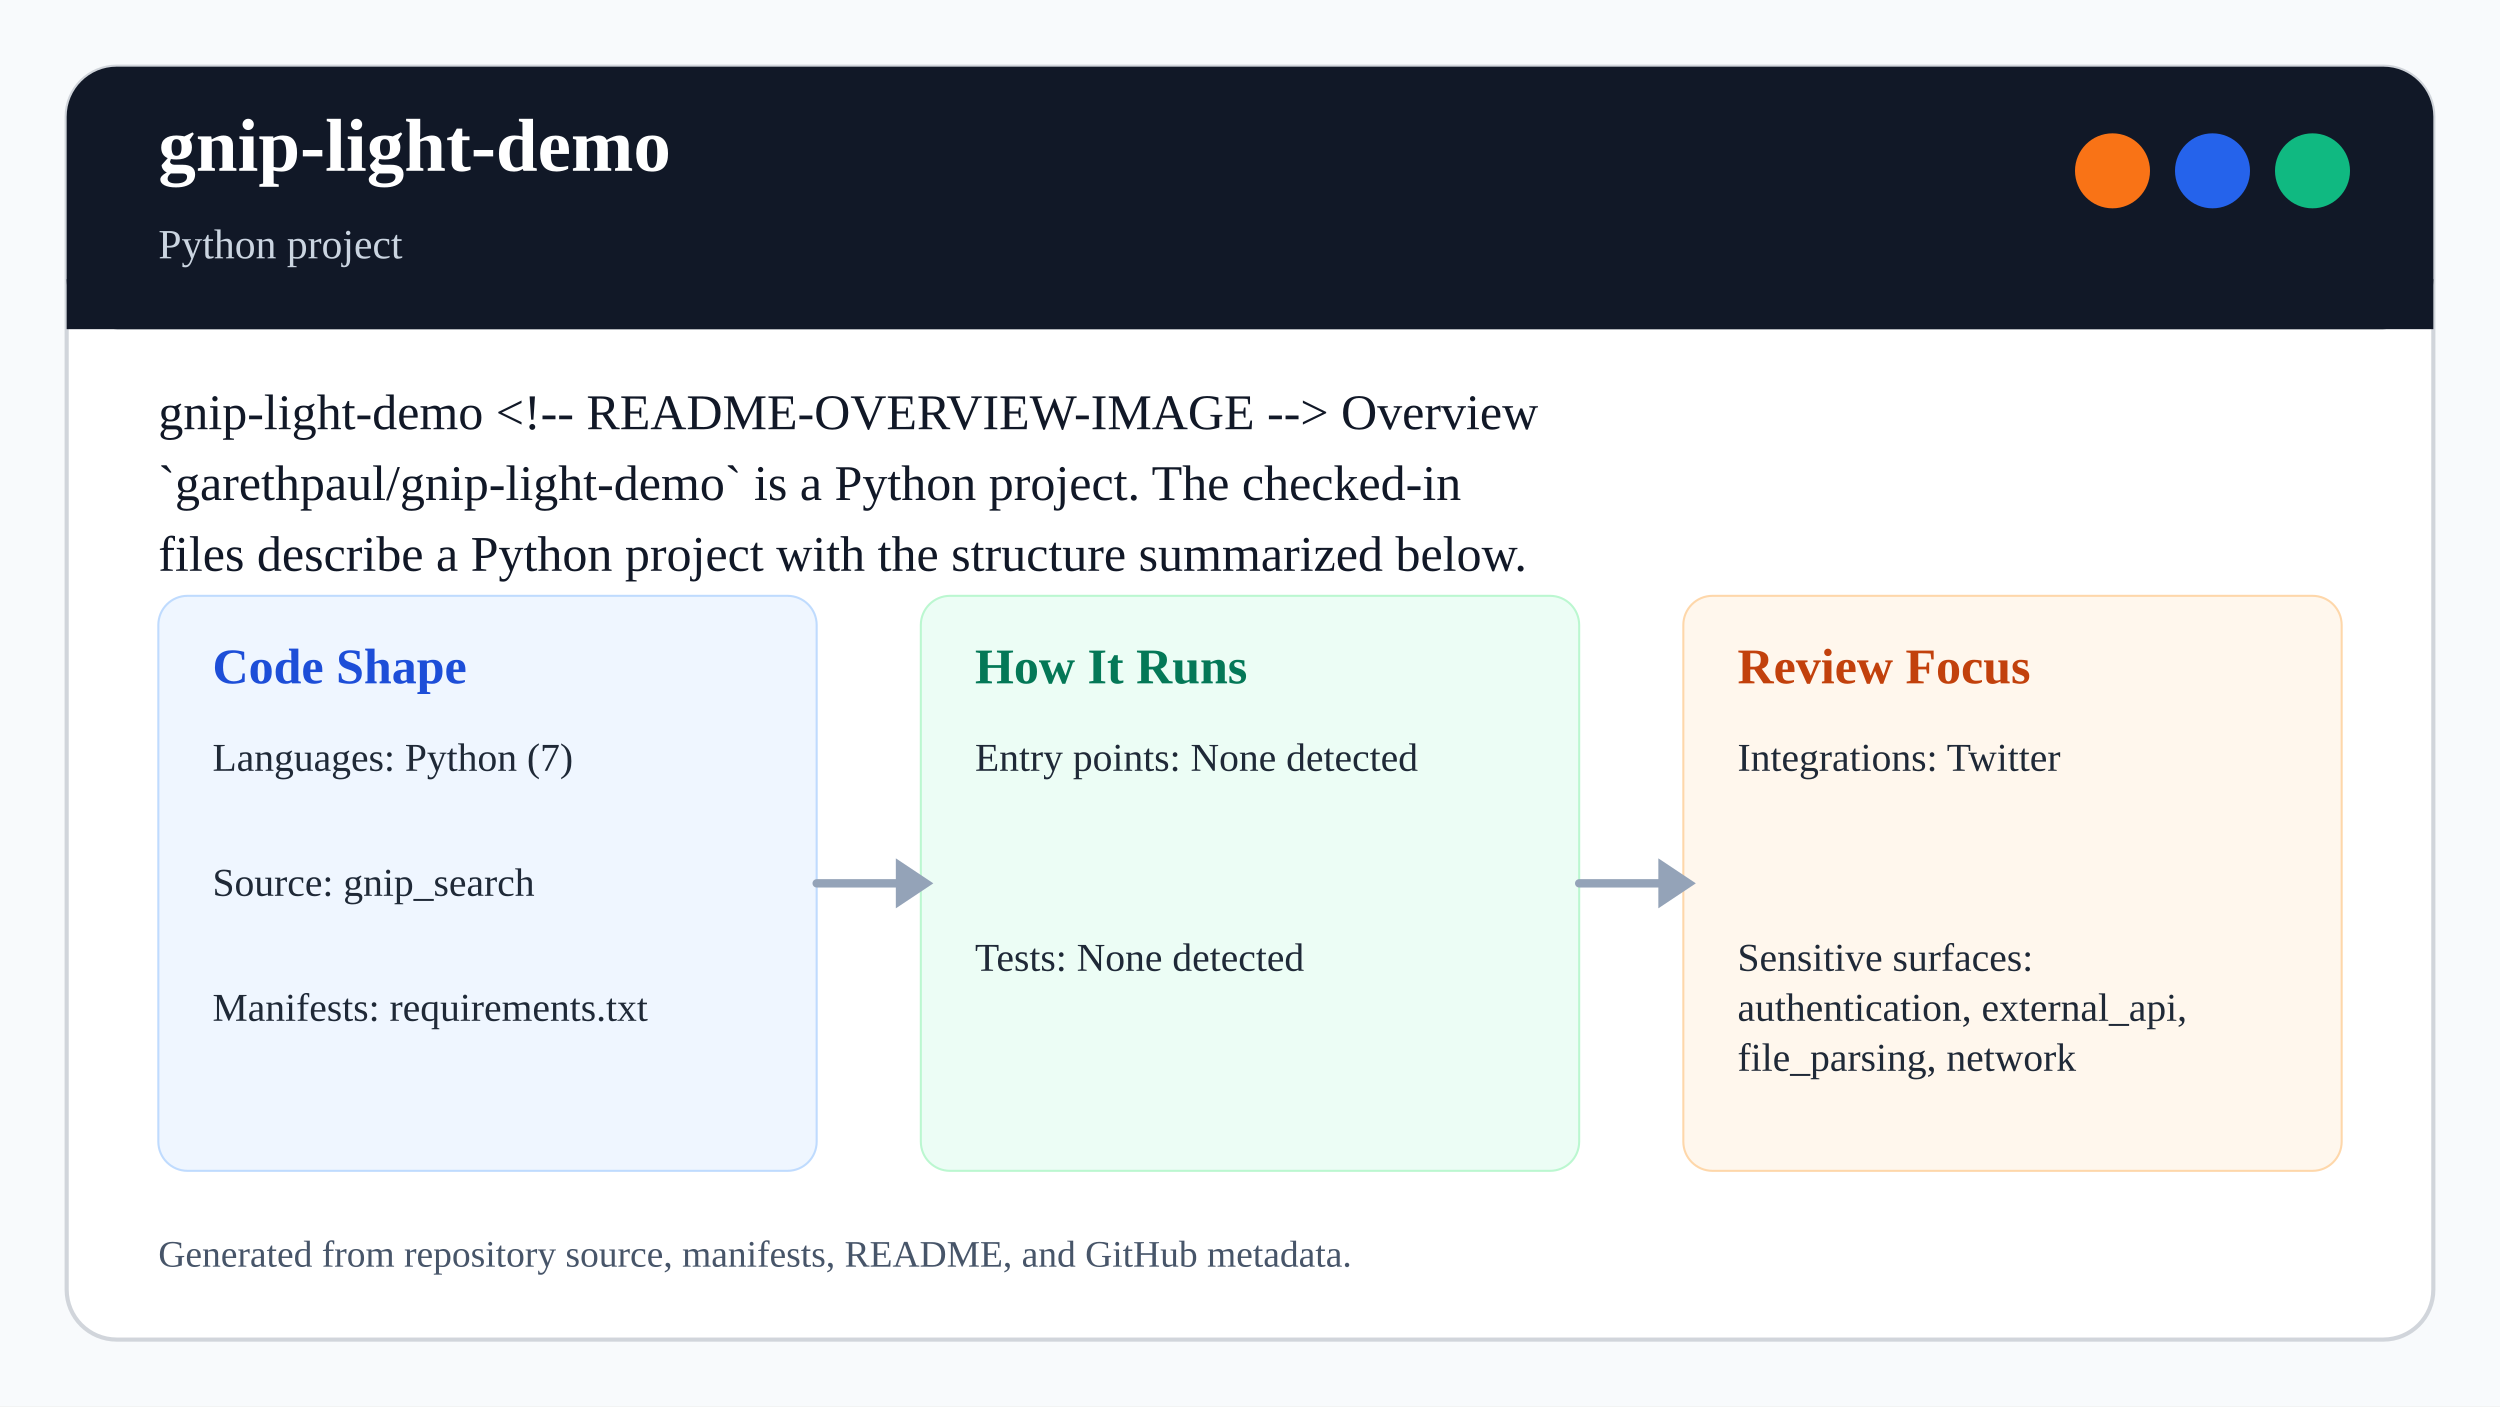
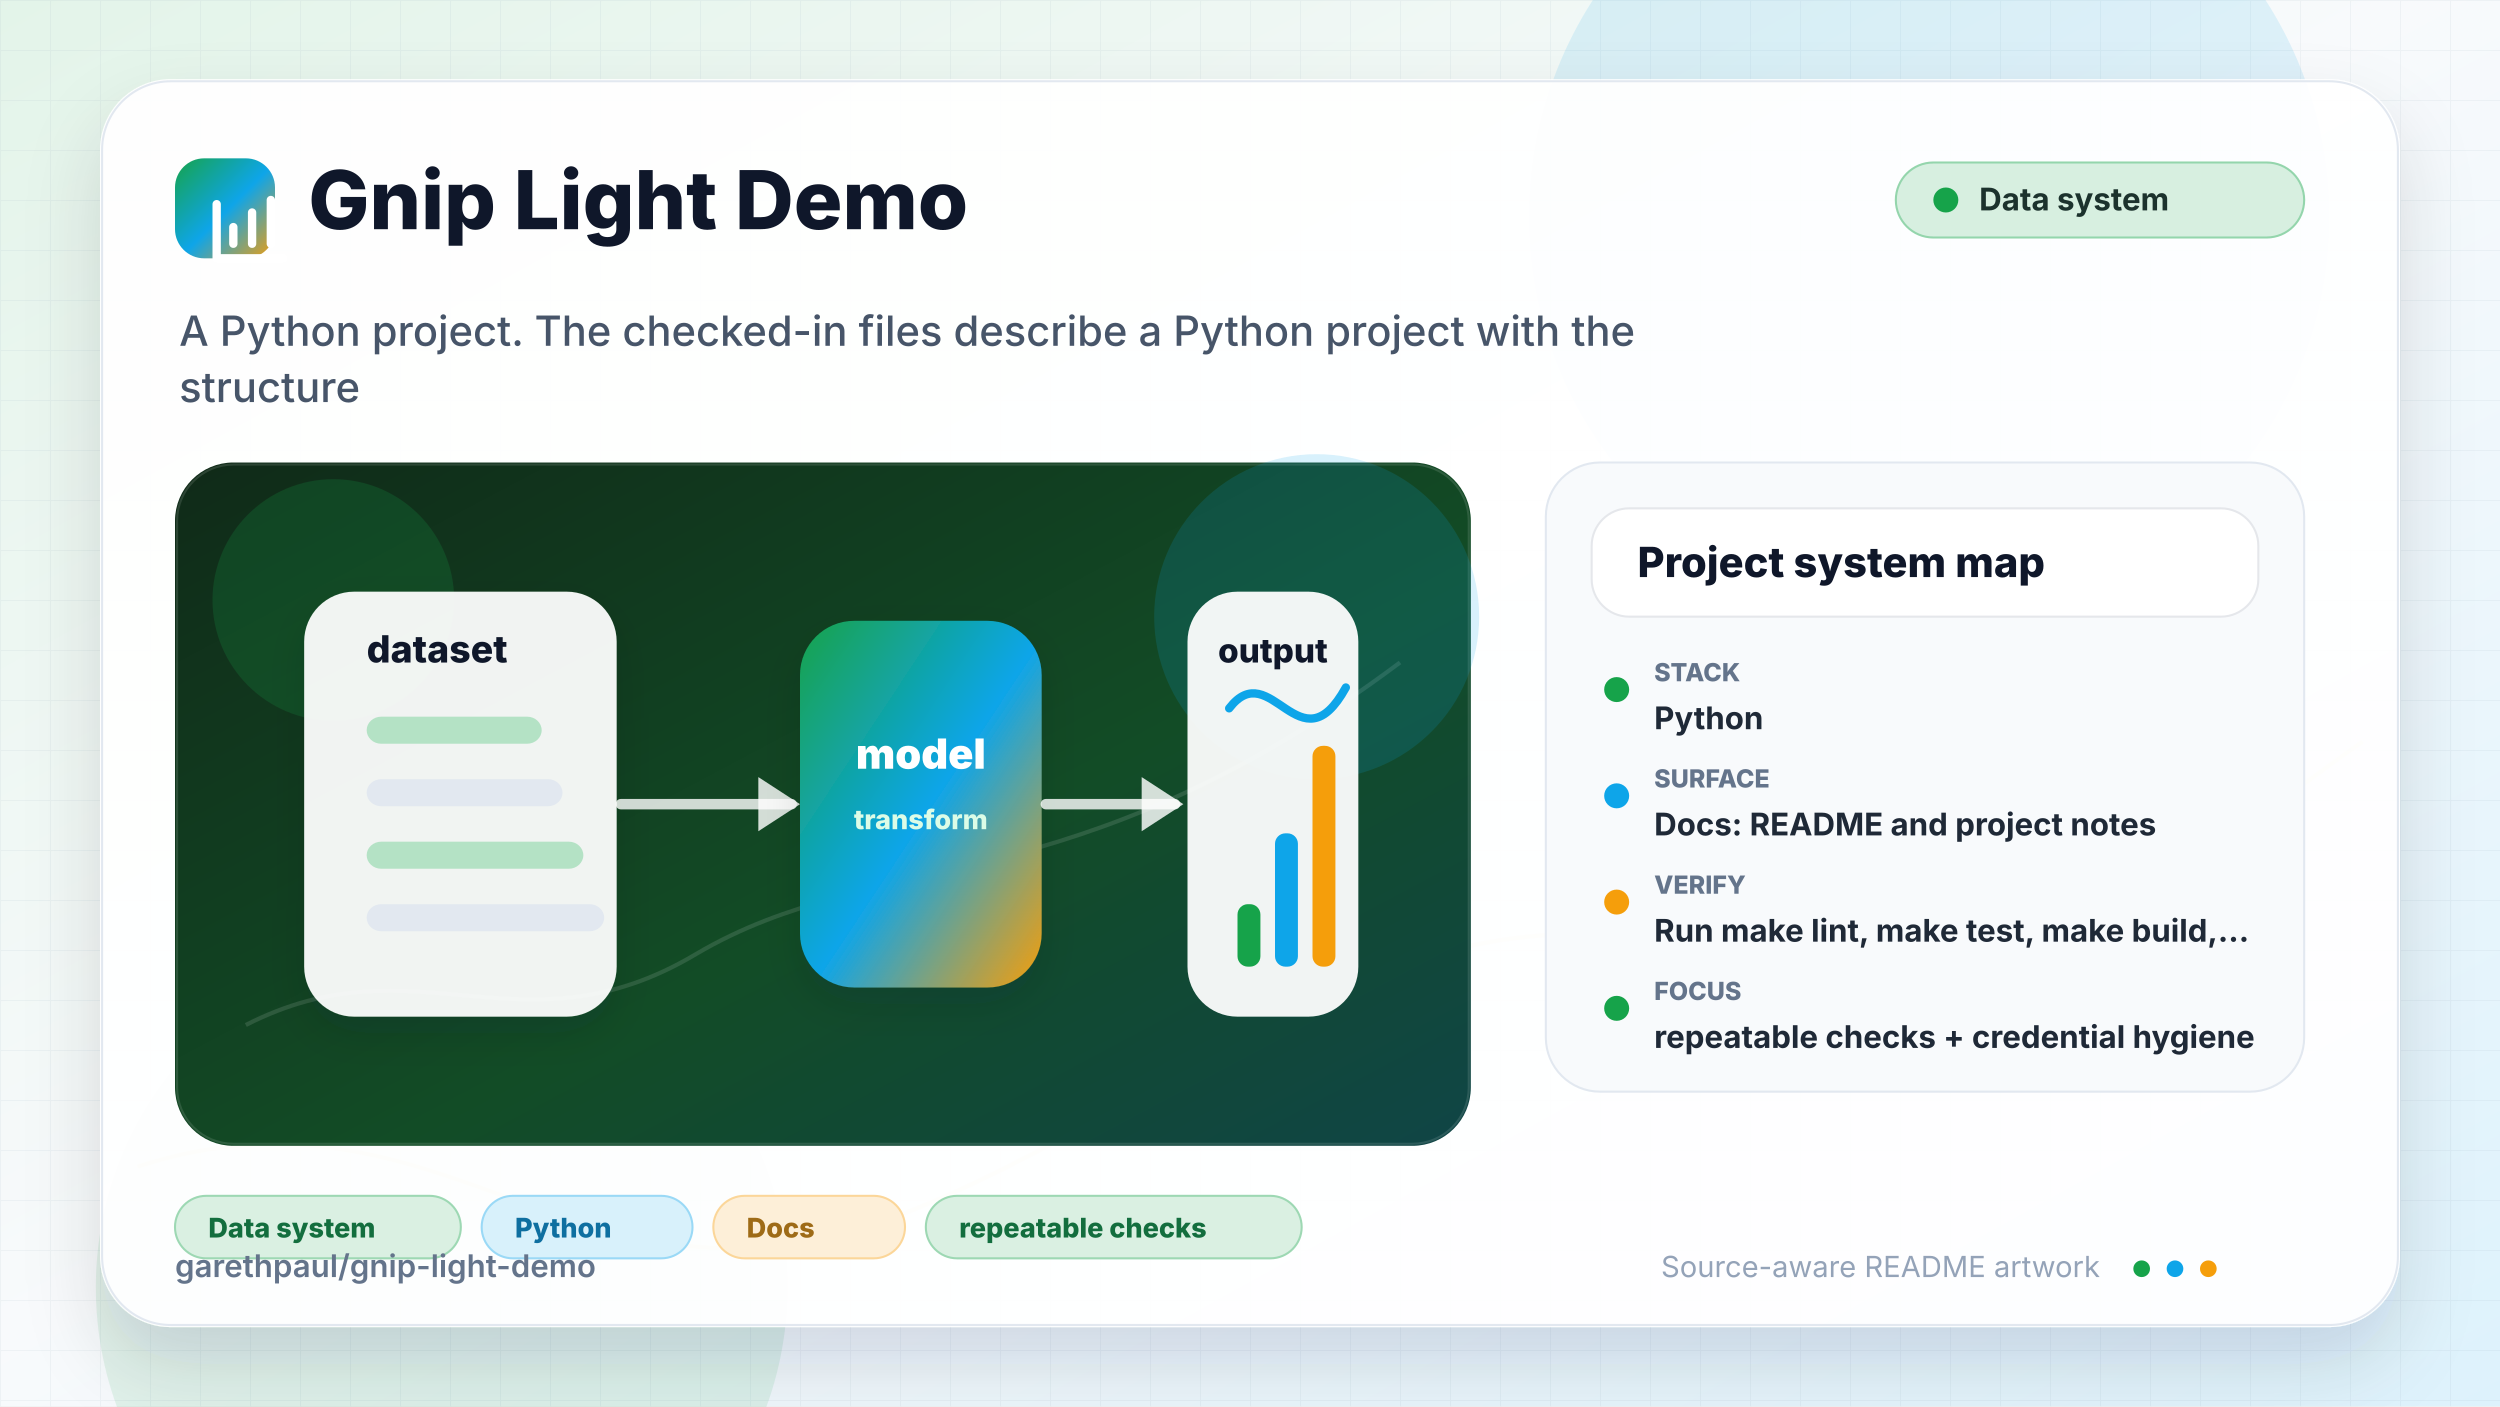
- <svg xmlns="http://www.w3.org/2000/svg" width="1200" height="675" viewBox="0 0 1200 675" role="img" aria-labelledby="title desc">
-   <rect width="1200" height="675" fill="#f8fafc" />
-   <rect x="32" y="32" width="1136" height="611" rx="24" fill="#ffffff" stroke="#d1d5db" stroke-width="2" />
-   <rect x="32" y="32" width="1136" height="126" rx="24" fill="#111827" />
-   <path d="M32 134h1136v24H32z" fill="#111827" />
-   <circle cx="1062" cy="82" r="18" fill="#2563eb" />
-   <circle cx="1110" cy="82" r="18" fill="#10b981" />
-   <circle cx="1014" cy="82" r="18" fill="#f97316" />
-   <text x="76" y="82" font-size="36" fill="#ffffff" font-weight="700">gnip-light-demo</text>
-   <text x="76" y="124" font-size="20" fill="#cbd5e1">Python project</text>
-   <text x="76" y="206" font-size="24" fill="#111827">gnip-light-demo &lt;!-- README-OVERVIEW-IMAGE --&gt; Overview</text>
-   <text x="76" y="240" font-size="24" fill="#111827">`garethpaul/gnip-light-demo` is a Python project. The checked-in</text>
-   <text x="76" y="274" font-size="24" fill="#111827">files describe a Python project with the structure summarized below.</text>
-   <rect x="76" y="286" width="316" height="276" rx="14" fill="#eff6ff" stroke="#bfdbfe" />
-   <text x="102" y="328" font-size="24" font-weight="700" fill="#1d4ed8">Code Shape</text>
-   <text x="102" y="370" font-size="19" fill="#1f2937">Languages: Python (7)</text>
-   <text x="102" y="430" font-size="19" fill="#1f2937">Source: gnip_search</text>
-   <text x="102" y="490" font-size="19" fill="#1f2937">Manifests: requirements.txt</text>
-   <rect x="442" y="286" width="316" height="276" rx="14" fill="#ecfdf5" stroke="#bbf7d0" />
-   <text x="468" y="328" font-size="24" font-weight="700" fill="#047857">How It Runs</text>
-   <text x="468" y="370" font-size="19" fill="#1f2937">Entry points: None detected</text>
-   <text x="468" y="466" font-size="19" fill="#1f2937">Tests: None detected</text>
-   <rect x="808" y="286" width="316" height="276" rx="14" fill="#fff7ed" stroke="#fed7aa" />
-   <text x="834" y="328" font-size="24" font-weight="700" fill="#c2410c">Review Focus</text>
-   <text x="834" y="370" font-size="19" fill="#1f2937">Integrations: Twitter</text>
-   <text x="834" y="466" font-size="19" fill="#1f2937">Sensitive surfaces:</text>
-   <text x="834" y="490" font-size="19" fill="#1f2937">authentication, external_api,</text>
-   <text x="834" y="514" font-size="19" fill="#1f2937">file_parsing, network</text>
-   <path d="M392 424h50" stroke="#94a3b8" stroke-width="4" stroke-linecap="round" />
-   <path d="M430 412l18 12-18 12z" fill="#94a3b8" />
-   <path d="M758 424h50" stroke="#94a3b8" stroke-width="4" stroke-linecap="round" />
-   <path d="M796 412l18 12-18 12z" fill="#94a3b8" />
-   <text x="76" y="608" font-size="18" fill="#475569">Generated from repository source, manifests, README, and GitHub metadata.</text>
+ <svg xmlns="http://www.w3.org/2000/svg" width="1200" height="675" viewBox="0 0 1200 675" role="img" aria-labelledby="phhw9wm-title phhw9wm-desc">
+   <defs>
+     <linearGradient id="phhw9wm-bg" x1="0" y1="0" x2="1" y2="1">
+       <stop offset="0%" stop-color="#e3f4e9" />
+       <stop offset="48%" stop-color="#f8fafc" />
+       <stop offset="100%" stop-color="#ddf2fc" />
+     </linearGradient>
+     <linearGradient id="phhw9wm-stage" x1="0" y1="0" x2="1" y2="1">
+       <stop offset="0%" stop-color="#102a18" />
+       <stop offset="58%" stop-color="#124c26" />
+       <stop offset="100%" stop-color="#104546" />
+     </linearGradient>
+     <linearGradient id="phhw9wm-accent" x1="0" y1="0" x2="1" y2="1">
+       <stop offset="0%" stop-color="#16a34a" />
+       <stop offset="52%" stop-color="#0ea5e9" />
+       <stop offset="100%" stop-color="#f59e0b" />
+     </linearGradient>
+     <linearGradient id="phhw9wm-soft" x1="0" y1="0" x2="1" y2="1">
+       <stop offset="0%" stop-color="#c7e9d4" />
+       <stop offset="100%" stop-color="#fdeac9" />
+     </linearGradient>
+     <filter id="phhw9wm-shadow" x="-20%" y="-20%" width="140%" height="150%">
+       <feDropShadow dx="0" dy="18" stdDeviation="18" flood-color="#0f172a" flood-opacity="0.14" />
+     </filter>
+     <filter id="phhw9wm-miniShadow" x="-20%" y="-20%" width="140%" height="150%">
+       <feDropShadow dx="0" dy="8" stdDeviation="10" flood-color="#0f172a" flood-opacity="0.12" />
+     </filter>
+     <pattern id="phhw9wm-grid" width="24" height="24" patternUnits="userSpaceOnUse">
+       <path d="M24 0H0v24" fill="none" stroke="#94a3b8" stroke-opacity="0.16" stroke-width="1" />
+     </pattern>
+     <style>
+       .label { font: 700 13px ui-sans-serif, system-ui, -apple-system, BlinkMacSystemFont, "Segoe UI", sans-serif; letter-spacing: 0; text-transform: uppercase; }
+       .body { font-family: ui-sans-serif, system-ui, -apple-system, BlinkMacSystemFont, "Segoe UI", sans-serif; letter-spacing: 0; }
+     </style>
+   </defs>
+   <rect width="1200" height="675" fill="url(#phhw9wm-bg)" />
+   <rect width="1200" height="675" fill="url(#phhw9wm-grid)" opacity="0.65" />
+   <circle cx="212" cy="618" r="166" fill="#16a34a" opacity="0.10" />
+   <circle cx="926" cy="104" r="192" fill="#0ea5e9" opacity="0.12" />
+   <path d="M66 560 C214 512 278 642 430 584 C576 528 676 408 838 462 C966 504 1034 426 1134 356" fill="none" stroke="#f59e0b" stroke-width="2" stroke-opacity="0.18" />
+   <rect x="48" y="38" width="1104" height="599" rx="34" fill="#ffffff" opacity="0.94" filter="url(#phhw9wm-shadow)" />
+   <rect x="49" y="39" width="1102" height="597" rx="33" fill="none" stroke="#e2e8f0" stroke-width="1" />
+   <g class="body">
+     <rect x="84" y="76" width="48" height="48" rx="14" fill="url(#phhw9wm-accent)" />
+     <path d="M6 34V8 M6 34h32 M14 27v-8 M23 27V12 M32 27V6" transform="translate(98 90)" stroke="#ffffff" stroke-width="4" stroke-linecap="round" stroke-linejoin="round" fill="none" />
+     <text x="148" y="110" fill="#0f172a" font-size="39" font-weight="800">Gnip Light Demo</text>
+     <rect x="910" y="78" width="196" height="36" rx="18" fill="#d7efe0" stroke="#94d5ac" />
+     <circle cx="934" cy="96" r="6" fill="#16a34a" />
+     <text x="950" y="101" fill="#1c322d" font-size="15" font-weight="700">Data system</text>
+     <text x="86" y="166" fill="#475569" font-size="20" font-weight="500">A Python project. The checked-in files describe a Python project with the</text>
+     <text x="86" y="193" fill="#475569" font-size="20" font-weight="500">structure</text>
+   </g>
+   <g transform="translate(84 222)">
+     <rect x="0" y="0" width="622" height="328" rx="28" fill="url(#phhw9wm-stage)" />
+     <rect x="1" y="1" width="620" height="326" rx="27" fill="none" stroke="#ffffff" stroke-opacity="0.12" />
+     <path d="M34 270 C116 228 166 286 250 236 C338 184 430 214 588 96" fill="none" stroke="#ffffff" stroke-opacity="0.12" stroke-width="2" />
+     <circle cx="76" cy="66" r="58" fill="#16a34a" opacity="0.20" />
+     <circle cx="548" cy="74" r="78" fill="#0ea5e9" opacity="0.16" />
+     <g class="body">
+       <rect x="62" y="62" width="150" height="204" rx="24" fill="#ffffff" opacity="0.94" filter="url(#phhw9wm-miniShadow)" />
+       <text x="92" y="96" fill="#0f172a" font-size="18" font-weight="800">dataset</text>
+       <rect x="92" y="122" width="84" height="13" rx="7" fill="#b4e2c5" />
+       <rect x="92" y="152" width="94" height="13" rx="7" fill="#e2e8f0" />
+       <rect x="92" y="182" width="104" height="13" rx="7" fill="#b4e2c5" />
+       <rect x="92" y="212" width="114" height="13" rx="7" fill="#e2e8f0" />
+       <path d="M214 164h82" stroke="#ffffff" stroke-width="5" stroke-linecap="round" opacity="0.8" />
+       <path d="M280 151l20 13-20 13" fill="#ffffff" opacity="0.82" />
+       <rect x="300" y="76" width="116" height="176" rx="26" fill="url(#phhw9wm-accent)" filter="url(#phhw9wm-miniShadow)" />
+       <text x="358" y="147" fill="#ffffff" font-size="20" font-weight="900" text-anchor="middle">model</text>
+       <text x="358" y="176" fill="#dcfce7" font-size="13" font-weight="800" text-anchor="middle">transform</text>
+       <path d="M418 164h62" stroke="#ffffff" stroke-width="5" stroke-linecap="round" opacity="0.8" />
+       <path d="M464 151l20 13-20 13" fill="#ffffff" opacity="0.82" />
+       <rect x="486" y="62" width="82" height="204" rx="24" fill="#ffffff" opacity="0.94" />
+       <rect x="510" y="212" width="11" height="30" rx="5" fill="#16a34a" />
+       <rect x="528" y="178" width="11" height="64" rx="5" fill="#0ea5e9" />
+       <rect x="546" y="136" width="11" height="106" rx="5" fill="#f59e0b" />
+       <path d="M506 118 C526 92 540 148 562 108" fill="none" stroke="#0ea5e9" stroke-width="4" stroke-linecap="round" />
+       <text x="527" y="96" fill="#0f172a" font-size="16" font-weight="800" text-anchor="middle">output</text>
+     </g>
+   </g>
+   <g class="body" transform="translate(742 222)">
+     <rect x="0" y="0" width="364" height="302" rx="26" fill="#f8fafc" stroke="#e2e8f0" />
+     <rect x="22" y="22" width="320" height="52" rx="18" fill="#ffffff" stroke="#e5e7eb" />
+     <text x="44" y="55" fill="#0f172a" font-size="20" font-weight="800">Project system map</text>
+     <g transform="translate(24 94)">
+       <circle cx="10" cy="15" r="6" fill="#16a34a" />
+       <text x="28" y="11" fill="#64748b" font-size="12" font-weight="800">STACK</text>
+       <text x="28" y="34" fill="#1f2937" font-size="15" font-weight="650">Python</text>
+     </g>
+     <g transform="translate(24 145)">
+       <circle cx="10" cy="15" r="6" fill="#0ea5e9" />
+       <text x="28" y="11" fill="#64748b" font-size="12" font-weight="800">SURFACE</text>
+       <text x="28" y="34" fill="#1f2937" font-size="15" font-weight="650">Docs: README and project notes</text>
+     </g>
+     <g transform="translate(24 196)">
+       <circle cx="10" cy="15" r="6" fill="#f59e0b" />
+       <text x="28" y="11" fill="#64748b" font-size="12" font-weight="800">VERIFY</text>
+       <text x="28" y="34" fill="#1f2937" font-size="15" font-weight="650">Run make lint, make test, make build,...</text>
+     </g>
+     <g transform="translate(24 247)">
+       <circle cx="10" cy="15" r="6" fill="#16a34a" />
+       <text x="28" y="11" fill="#64748b" font-size="12" font-weight="800">FOCUS</text>
+       <text x="28" y="34" fill="#1f2937" font-size="15" font-weight="650">repeatable checks + credential hygiene</text>
+     </g>
+   </g>
+   <g class="body">
+     <rect x="84" y="574" width="137.2" height="30" rx="15" fill="#daf0e2" stroke="#9dd8b3" />
+     <text x="100" y="594" fill="#136e3e" font-size="13" font-weight="800">Data system</text>
+     <rect x="231.2" y="574" width="101.2" height="30" rx="15" fill="#d8f1fb" stroke="#9ad9f6" />
+     <text x="247.2" y="594" fill="#0e6fa0" font-size="13" font-weight="800">Python</text>
+     <rect x="342.4" y="574" width="92" height="30" rx="15" fill="#fdefd8" stroke="#fbd699" />
+     <text x="358.4" y="594" fill="#9e6b17" font-size="13" font-weight="800">Docs</text>
+     <rect x="444.4" y="574" width="180.4" height="30" rx="15" fill="#daf0e2" stroke="#9dd8b3" />
+     <text x="460.4" y="594" fill="#136e3e" font-size="13" font-weight="800">repeatable checks</text>
+   </g>
+   <g class="body">
+     <text x="84" y="613" fill="#64748b" font-size="15" font-weight="600">garethpaul/gnip-light-demo</text>
+     <text x="1008" y="613" fill="#94a3b8" font-size="14" text-anchor="end">Source-aware README artwork</text>
+     <circle cx="1028" cy="609" r="4" fill="#16a34a" />
+     <circle cx="1044" cy="609" r="4" fill="#0ea5e9" />
+     <circle cx="1060" cy="609" r="4" fill="#f59e0b" />
+   </g>
</svg>
